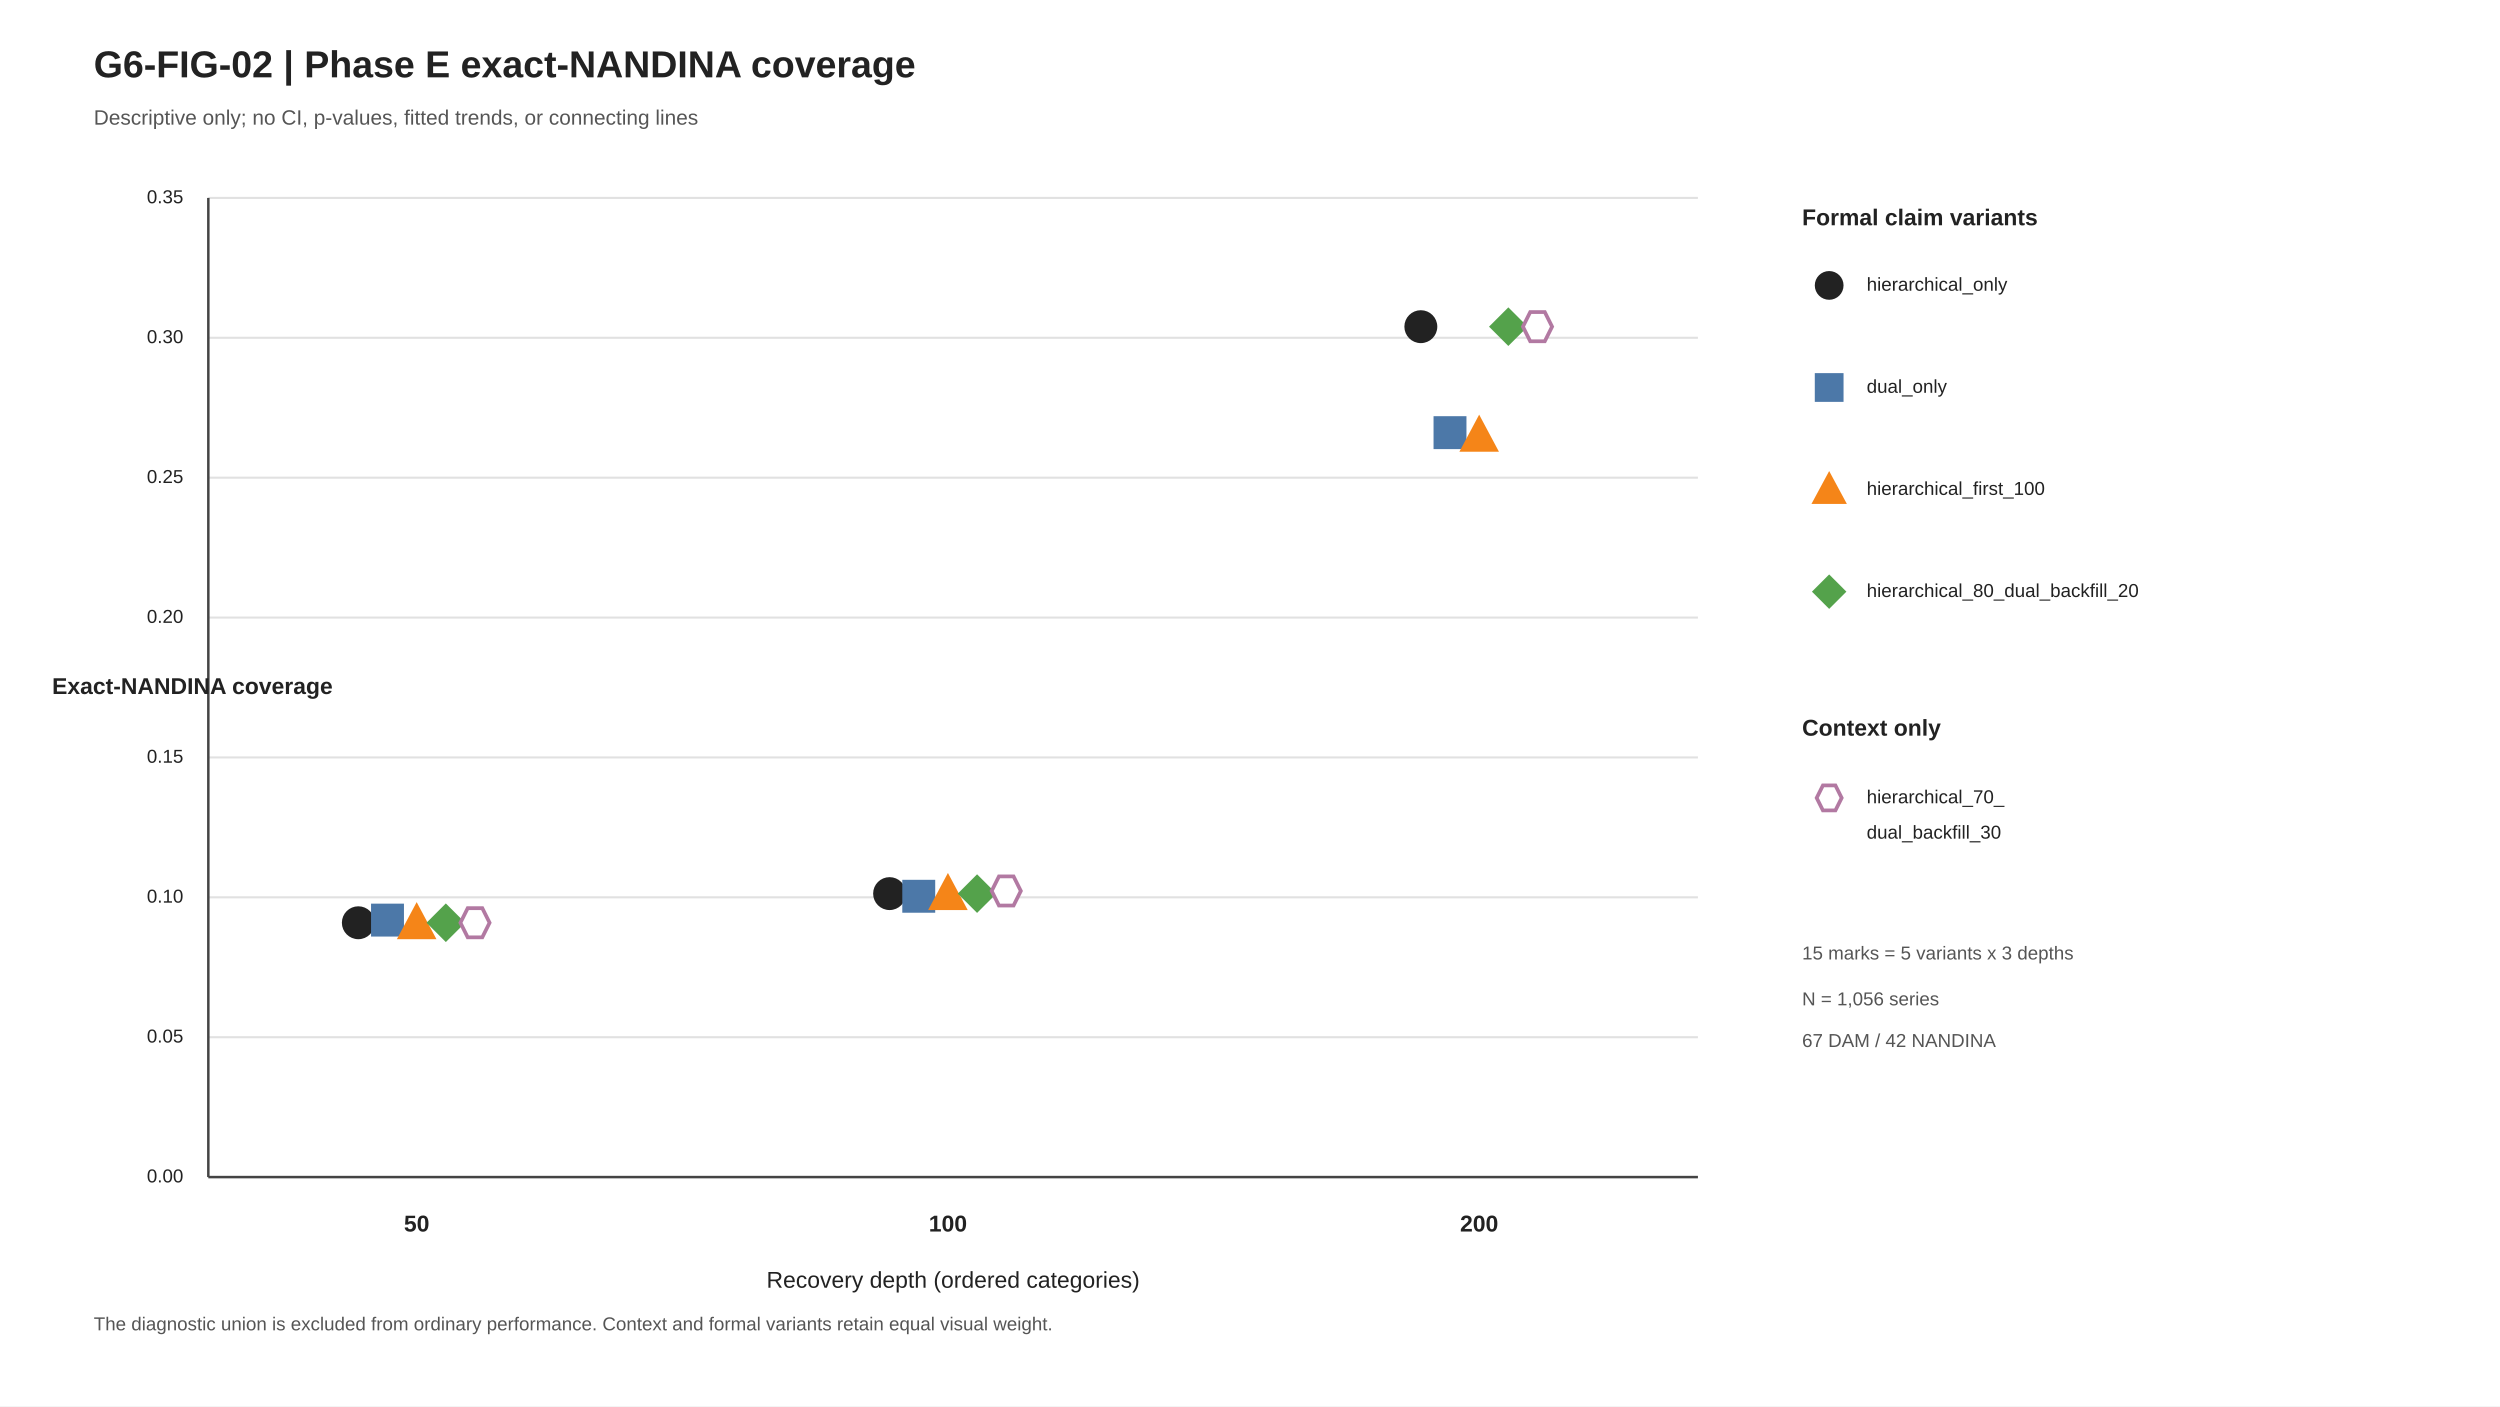
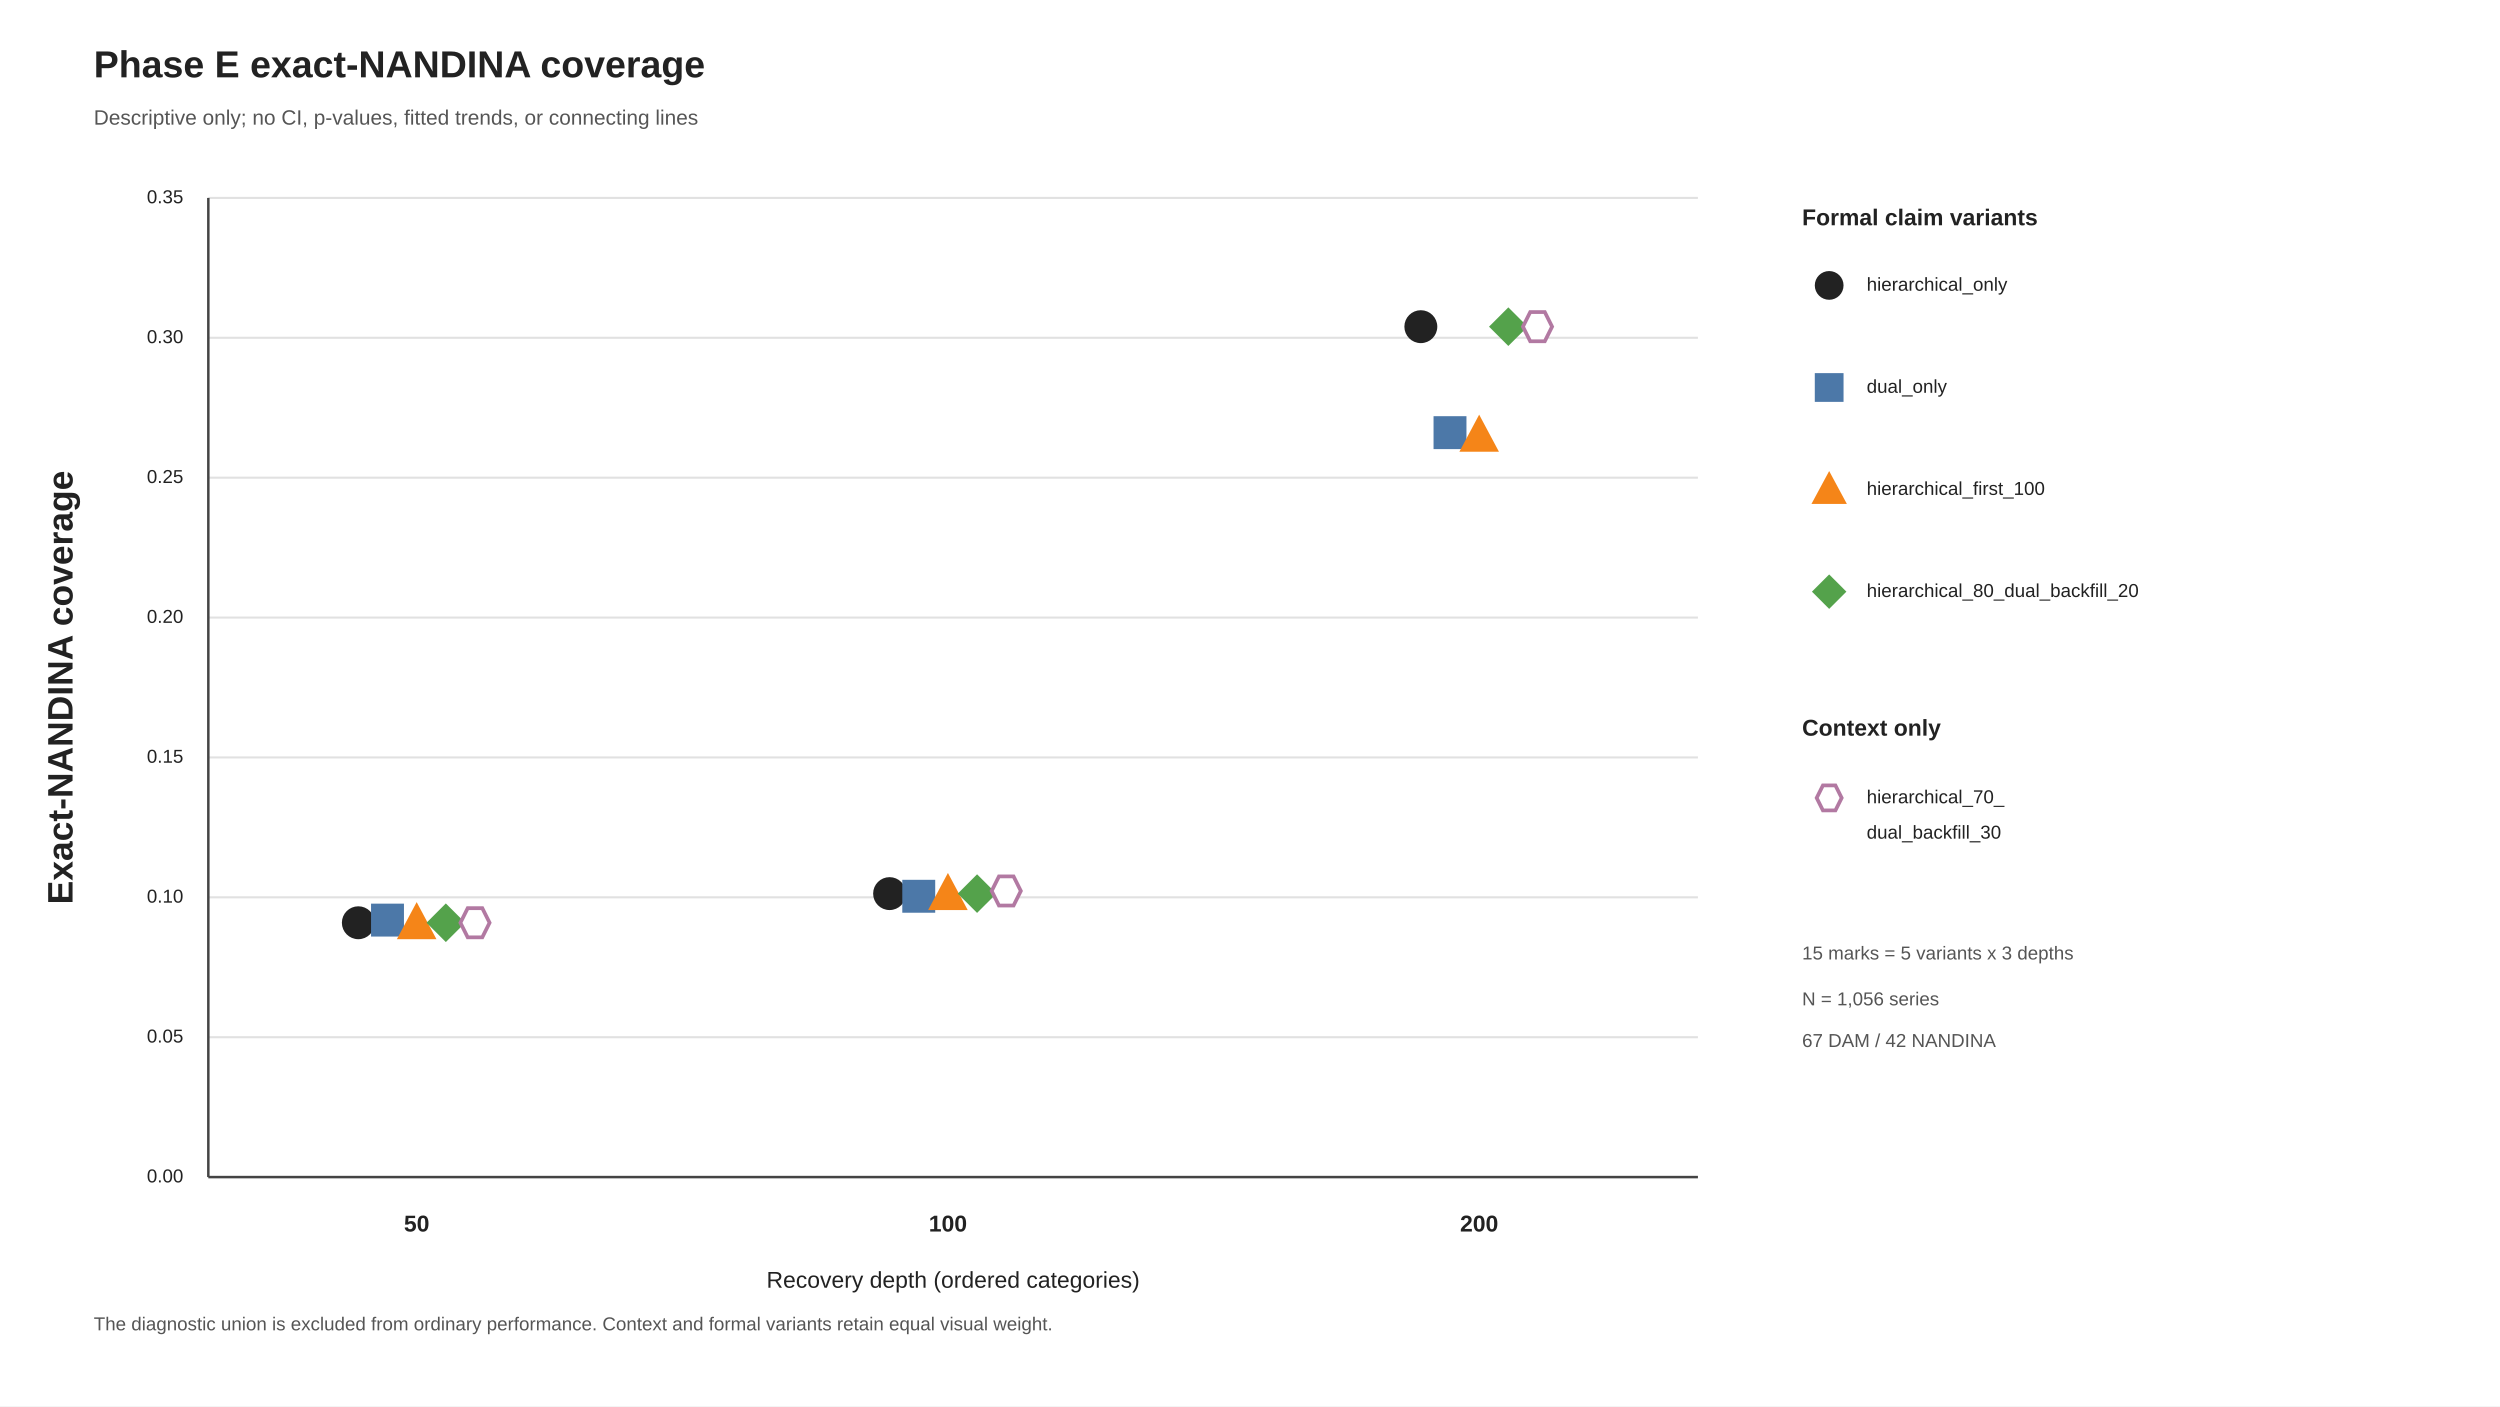
<svg xmlns="http://www.w3.org/2000/svg" width="1200" height="675" viewBox="0 0 1200 675">
  <rect width="100%" height="100%" fill="white" />
-   <text x="45.00" y="32.00" text-anchor="start" dominant-baseline="middle" font-family="Arial, sans-serif" font-size="18" font-weight="700" fill="#222222">G6-FIG-02 | Phase E exact-NANDINA coverage</text>
+   <text x="45.00" y="32.00" text-anchor="start" dominant-baseline="middle" font-family="Arial, sans-serif" font-size="18" font-weight="700" fill="#222222">Phase E exact-NANDINA coverage</text>
  <text x="45.00" y="57.00" text-anchor="start" dominant-baseline="middle" font-family="Arial, sans-serif" font-size="10" font-weight="400" fill="#555555">Descriptive only; no CI, p-values, fitted trends, or connecting lines</text>
  <line x1="100.00" y1="565.00" x2="815.00" y2="565.00" stroke="#E1E1E1" stroke-width="1" />
  <text x="88.00" y="565.00" text-anchor="end" dominant-baseline="middle" font-family="Arial, sans-serif" font-size="9" font-weight="400" fill="#222222">0.00</text>
  <line x1="100.00" y1="497.86" x2="815.00" y2="497.86" stroke="#E1E1E1" stroke-width="1" />
  <text x="88.00" y="497.86" text-anchor="end" dominant-baseline="middle" font-family="Arial, sans-serif" font-size="9" font-weight="400" fill="#222222">0.05</text>
  <line x1="100.00" y1="430.71" x2="815.00" y2="430.71" stroke="#E1E1E1" stroke-width="1" />
  <text x="88.00" y="430.71" text-anchor="end" dominant-baseline="middle" font-family="Arial, sans-serif" font-size="9" font-weight="400" fill="#222222">0.10</text>
  <line x1="100.00" y1="363.57" x2="815.00" y2="363.57" stroke="#E1E1E1" stroke-width="1" />
  <text x="88.00" y="363.57" text-anchor="end" dominant-baseline="middle" font-family="Arial, sans-serif" font-size="9" font-weight="400" fill="#222222">0.15</text>
  <line x1="100.00" y1="296.43" x2="815.00" y2="296.43" stroke="#E1E1E1" stroke-width="1" />
  <text x="88.00" y="296.43" text-anchor="end" dominant-baseline="middle" font-family="Arial, sans-serif" font-size="9" font-weight="400" fill="#222222">0.20</text>
  <line x1="100.00" y1="229.29" x2="815.00" y2="229.29" stroke="#E1E1E1" stroke-width="1" />
  <text x="88.00" y="229.29" text-anchor="end" dominant-baseline="middle" font-family="Arial, sans-serif" font-size="9" font-weight="400" fill="#222222">0.25</text>
  <line x1="100.00" y1="162.14" x2="815.00" y2="162.14" stroke="#E1E1E1" stroke-width="1" />
  <text x="88.00" y="162.14" text-anchor="end" dominant-baseline="middle" font-family="Arial, sans-serif" font-size="9" font-weight="400" fill="#222222">0.30</text>
  <line x1="100.00" y1="95.00" x2="815.00" y2="95.00" stroke="#E1E1E1" stroke-width="1" />
  <text x="88.00" y="95.00" text-anchor="end" dominant-baseline="middle" font-family="Arial, sans-serif" font-size="9" font-weight="400" fill="#222222">0.35</text>
  <line x1="100.00" y1="95.00" x2="100.00" y2="565.00" stroke="#444444" stroke-width="1.2" />
  <line x1="100.00" y1="565.00" x2="815.00" y2="565.00" stroke="#444444" stroke-width="1.2" />
-   <text x="25.00" y="330.00" text-anchor="start" dominant-baseline="middle" font-family="Arial, sans-serif" font-size="11" font-weight="700" fill="#222222">Exact-NANDINA coverage</text>
+   <text x="30" y="330.0" transform="rotate(-90 30 330.0)" text-anchor="middle" dominant-baseline="middle" font-family="Arial, sans-serif" font-size="17" font-weight="700" fill="#222222">Exact-NANDINA coverage</text>
  <text x="200.00" y="588.00" text-anchor="middle" dominant-baseline="middle" font-family="Arial, sans-serif" font-size="11" font-weight="700" fill="#222222">50</text>
  <circle cx="172" cy="442.92" r="7" fill="#222222" stroke="#222222" stroke-width="1.8" />
  <polygon points="179.00,434.65 193.00,434.65 193.00,448.65 179.00,448.65" fill="#4C78A8" stroke="#4C78A8" stroke-width="1.8" />
  <polygon points="200.00,434.92 208.00,449.92 192.00,449.92" fill="#F58518" stroke="#F58518" stroke-width="1.8" />
  <polygon points="214.00,434.92 222.00,442.92 214.00,450.92 206.00,442.92" fill="#54A24B" stroke="#54A24B" stroke-width="1.8" />
  <polygon points="221.00,442.92 224.50,435.92 231.50,435.92 235.00,442.92 231.50,449.92 224.50,449.92" fill="white" stroke="#B279A2" stroke-width="1.8" />
  <text x="455.00" y="588.00" text-anchor="middle" dominant-baseline="middle" font-family="Arial, sans-serif" font-size="11" font-weight="700" fill="#222222">100</text>
  <circle cx="427" cy="428.93" r="7" fill="#222222" stroke="#222222" stroke-width="1.8" />
  <polygon points="434.00,423.21 448.00,423.21 448.00,437.21 434.00,437.21" fill="#4C78A8" stroke="#4C78A8" stroke-width="1.8" />
  <polygon points="455.00,420.93 463.00,435.93 447.00,435.93" fill="#F58518" stroke="#F58518" stroke-width="1.8" />
  <polygon points="469.00,420.93 477.00,428.93 469.00,436.93 461.00,428.93" fill="#54A24B" stroke="#54A24B" stroke-width="1.8" />
  <polygon points="476.00,427.66 479.50,420.66 486.50,420.66 490.00,427.66 486.50,434.66 479.50,434.66" fill="white" stroke="#B279A2" stroke-width="1.8" />
  <text x="710.00" y="588.00" text-anchor="middle" dominant-baseline="middle" font-family="Arial, sans-serif" font-size="11" font-weight="700" fill="#222222">200</text>
  <circle cx="682" cy="156.80" r="7" fill="#222222" stroke="#222222" stroke-width="1.8" />
  <polygon points="689.00,200.67 703.00,200.67 703.00,214.67 689.00,214.67" fill="#4C78A8" stroke="#4C78A8" stroke-width="1.8" />
  <polygon points="710.00,200.94 718.00,215.94 702.00,215.94" fill="#F58518" stroke="#F58518" stroke-width="1.8" />
  <polygon points="724.00,148.80 732.00,156.80 724.00,164.80 716.00,156.80" fill="#54A24B" stroke="#54A24B" stroke-width="1.8" />
  <polygon points="731.00,156.80 734.50,149.80 741.50,149.80 745.00,156.80 741.50,163.80 734.50,163.80" fill="white" stroke="#B279A2" stroke-width="1.8" />
  <text x="457.50" y="615.00" text-anchor="middle" dominant-baseline="middle" font-family="Arial, sans-serif" font-size="11" font-weight="400" fill="#222222">Recovery depth (ordered categories)</text>
  <text x="865.00" y="105.00" text-anchor="start" dominant-baseline="middle" font-family="Arial, sans-serif" font-size="11" font-weight="700" fill="#222222">Formal claim variants</text>
  <circle cx="878" cy="137.00" r="6" fill="#222222" stroke="#222222" stroke-width="1.8" />
  <text x="896.00" y="137.00" text-anchor="start" dominant-baseline="middle" font-family="Arial, sans-serif" font-size="9" font-weight="400" fill="#222222">hierarchical_only</text>
  <polygon points="872.00,180.00 884.00,180.00 884.00,192.00 872.00,192.00" fill="#4C78A8" stroke="#4C78A8" stroke-width="1.8" />
  <text x="896.00" y="186.00" text-anchor="start" dominant-baseline="middle" font-family="Arial, sans-serif" font-size="9" font-weight="400" fill="#222222">dual_only</text>
  <polygon points="878.00,228.00 885.00,241.00 871.00,241.00" fill="#F58518" stroke="#F58518" stroke-width="1.8" />
  <text x="896.00" y="235.00" text-anchor="start" dominant-baseline="middle" font-family="Arial, sans-serif" font-size="9" font-weight="400" fill="#222222">hierarchical_first_100</text>
  <polygon points="878.00,277.00 885.00,284.00 878.00,291.00 871.00,284.00" fill="#54A24B" stroke="#54A24B" stroke-width="1.8" />
  <text x="896.00" y="284.00" text-anchor="start" dominant-baseline="middle" font-family="Arial, sans-serif" font-size="9" font-weight="400" fill="#222222">hierarchical_80_dual_backfill_20</text>
  <text x="865.00" y="350.00" text-anchor="start" dominant-baseline="middle" font-family="Arial, sans-serif" font-size="11" font-weight="700" fill="#222222">Context only</text>
  <polygon points="872.00,383.00 875.00,377.00 881.00,377.00 884.00,383.00 881.00,389.00 875.00,389.00" fill="white" stroke="#B279A2" stroke-width="1.8" />
  <text x="896.00" y="383.00" text-anchor="start" dominant-baseline="middle" font-family="Arial, sans-serif" font-size="9" font-weight="400" fill="#222222">hierarchical_70_</text>
  <text x="896.00" y="400.00" text-anchor="start" dominant-baseline="middle" font-family="Arial, sans-serif" font-size="9" font-weight="400" fill="#222222">dual_backfill_30</text>
  <text x="865.00" y="458.00" text-anchor="start" dominant-baseline="middle" font-family="Arial, sans-serif" font-size="9" font-weight="400" fill="#555555">15 marks = 5 variants x 3 depths</text>
  <text x="865.00" y="480.00" text-anchor="start" dominant-baseline="middle" font-family="Arial, sans-serif" font-size="9" font-weight="400" fill="#555555">N = 1,056 series</text>
  <text x="865.00" y="500.00" text-anchor="start" dominant-baseline="middle" font-family="Arial, sans-serif" font-size="9" font-weight="400" fill="#555555">67 DAM / 42 NANDINA</text>
  <text x="45.00" y="636.00" text-anchor="start" dominant-baseline="middle" font-family="Arial, sans-serif" font-size="9" font-weight="400" fill="#555555">The diagnostic union is excluded from ordinary performance. Context and formal variants retain equal visual weight.</text>
</svg>
